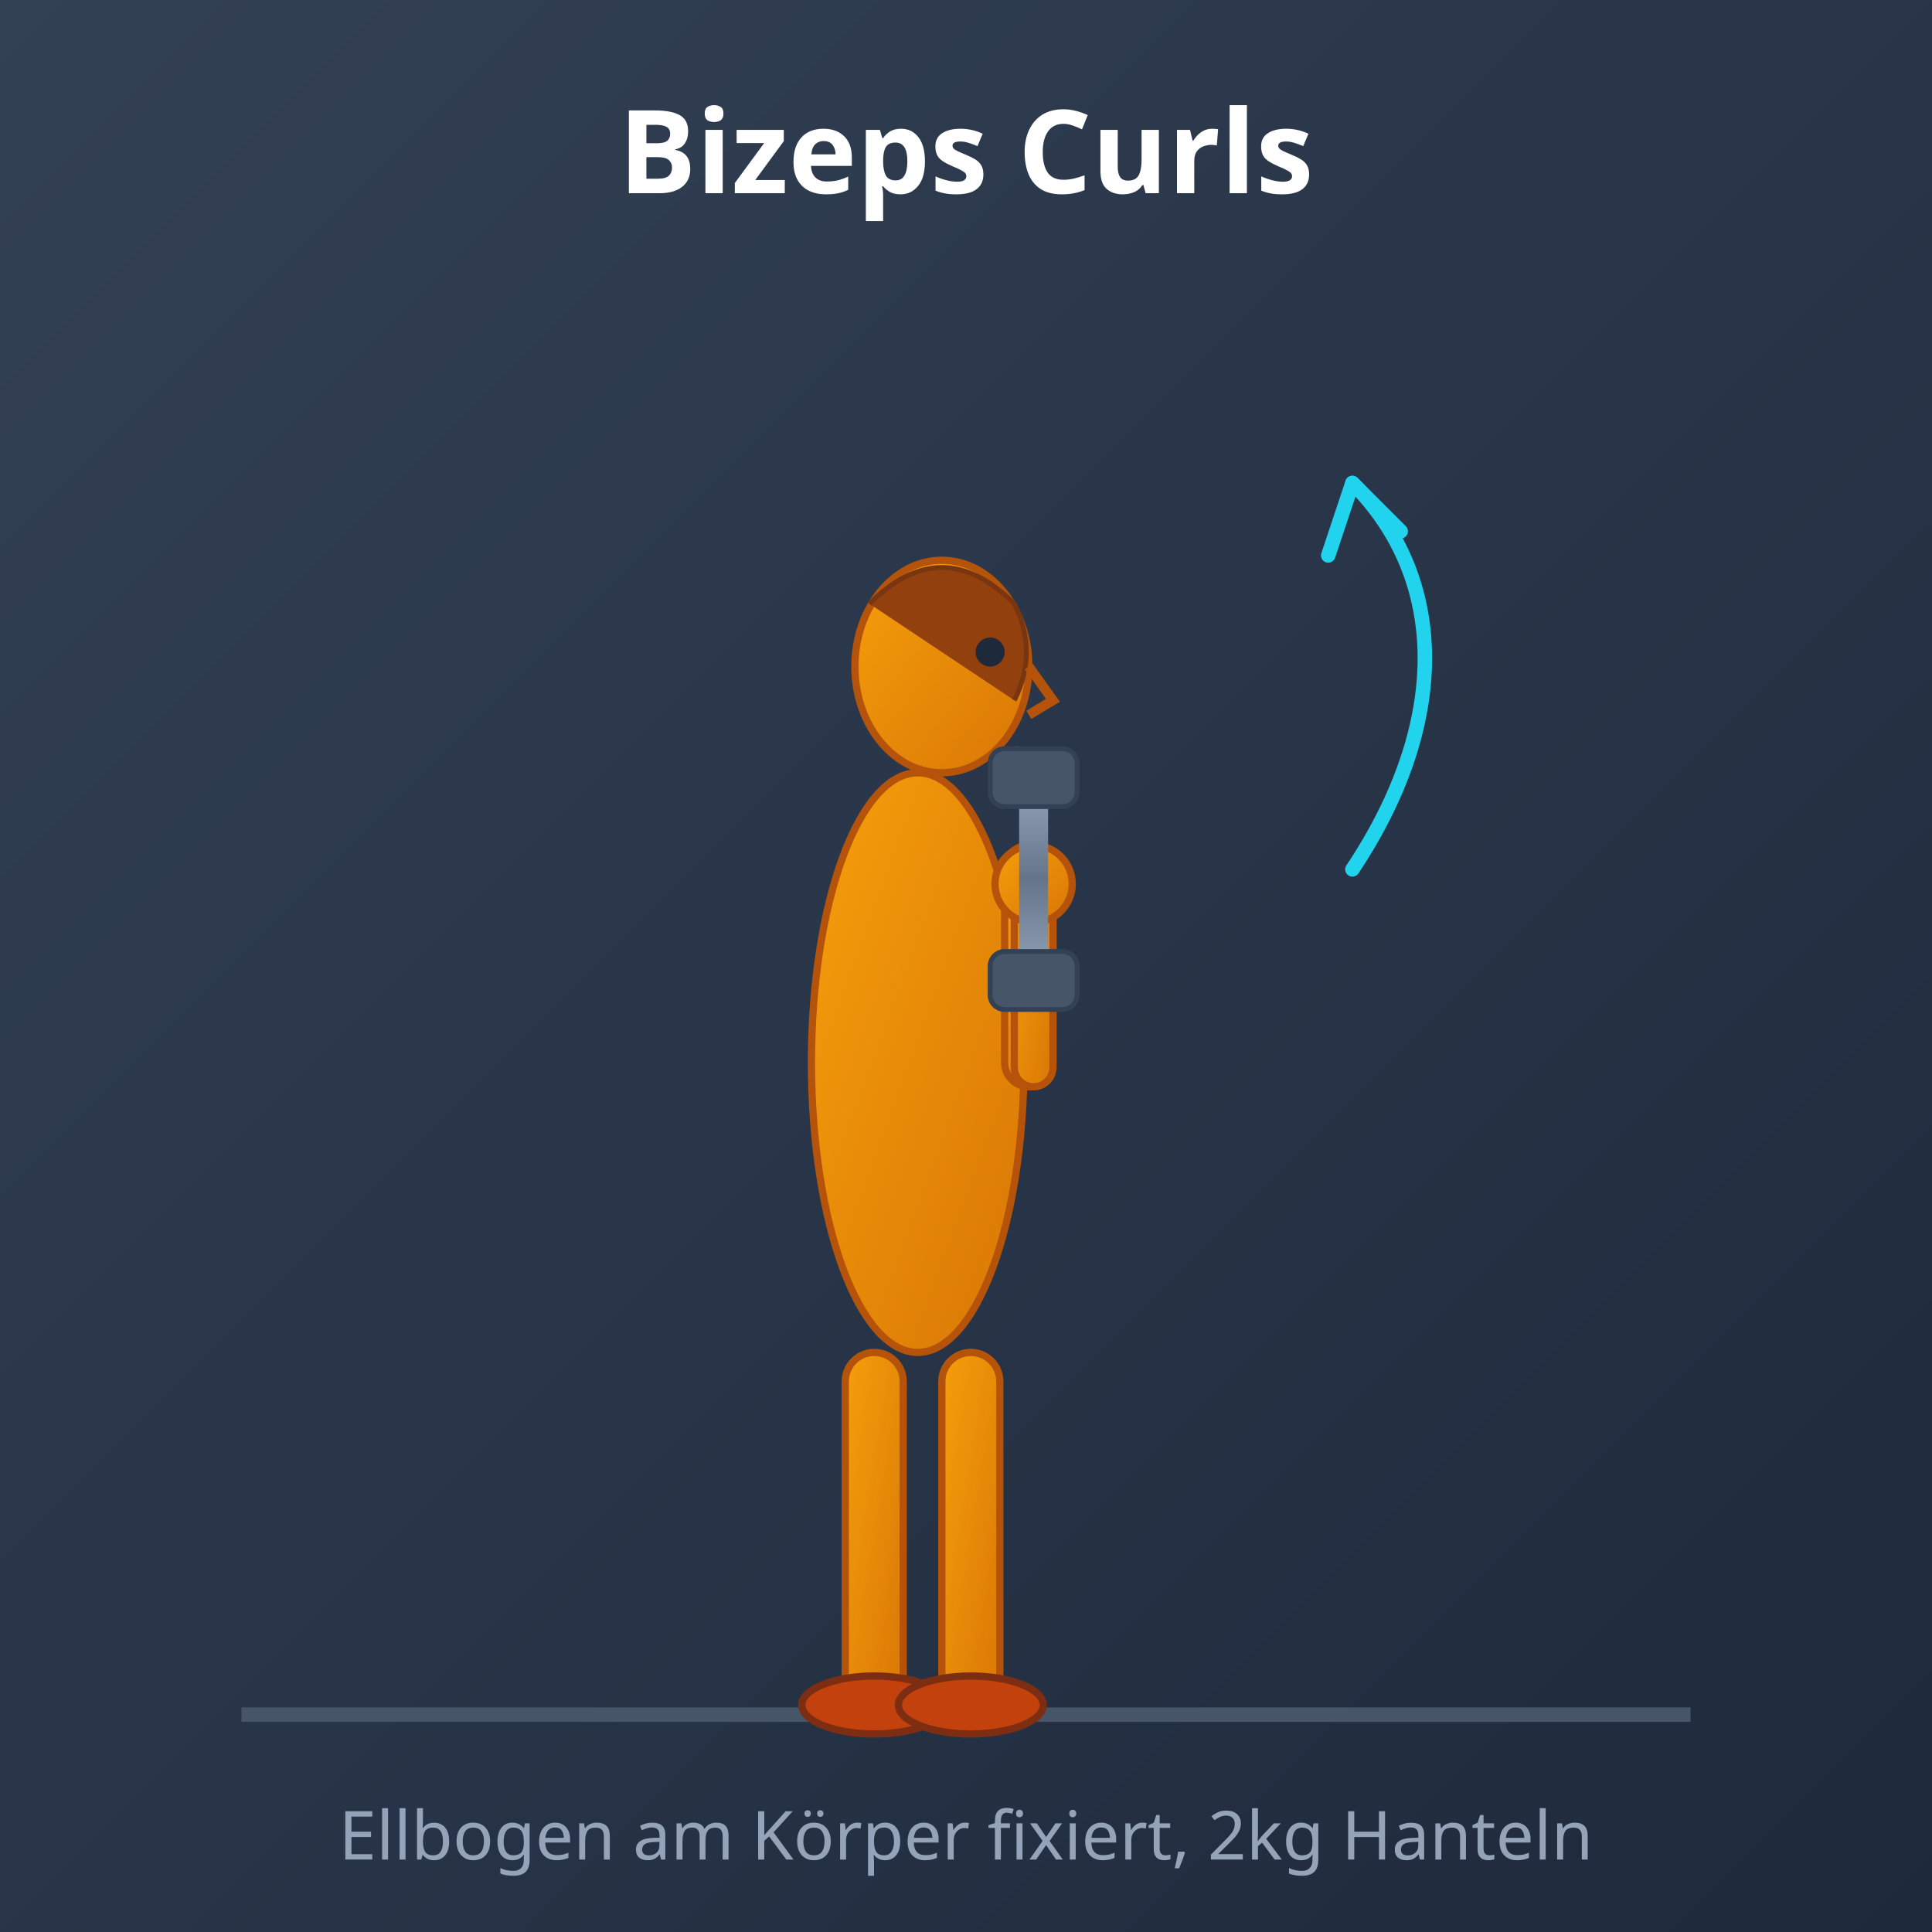
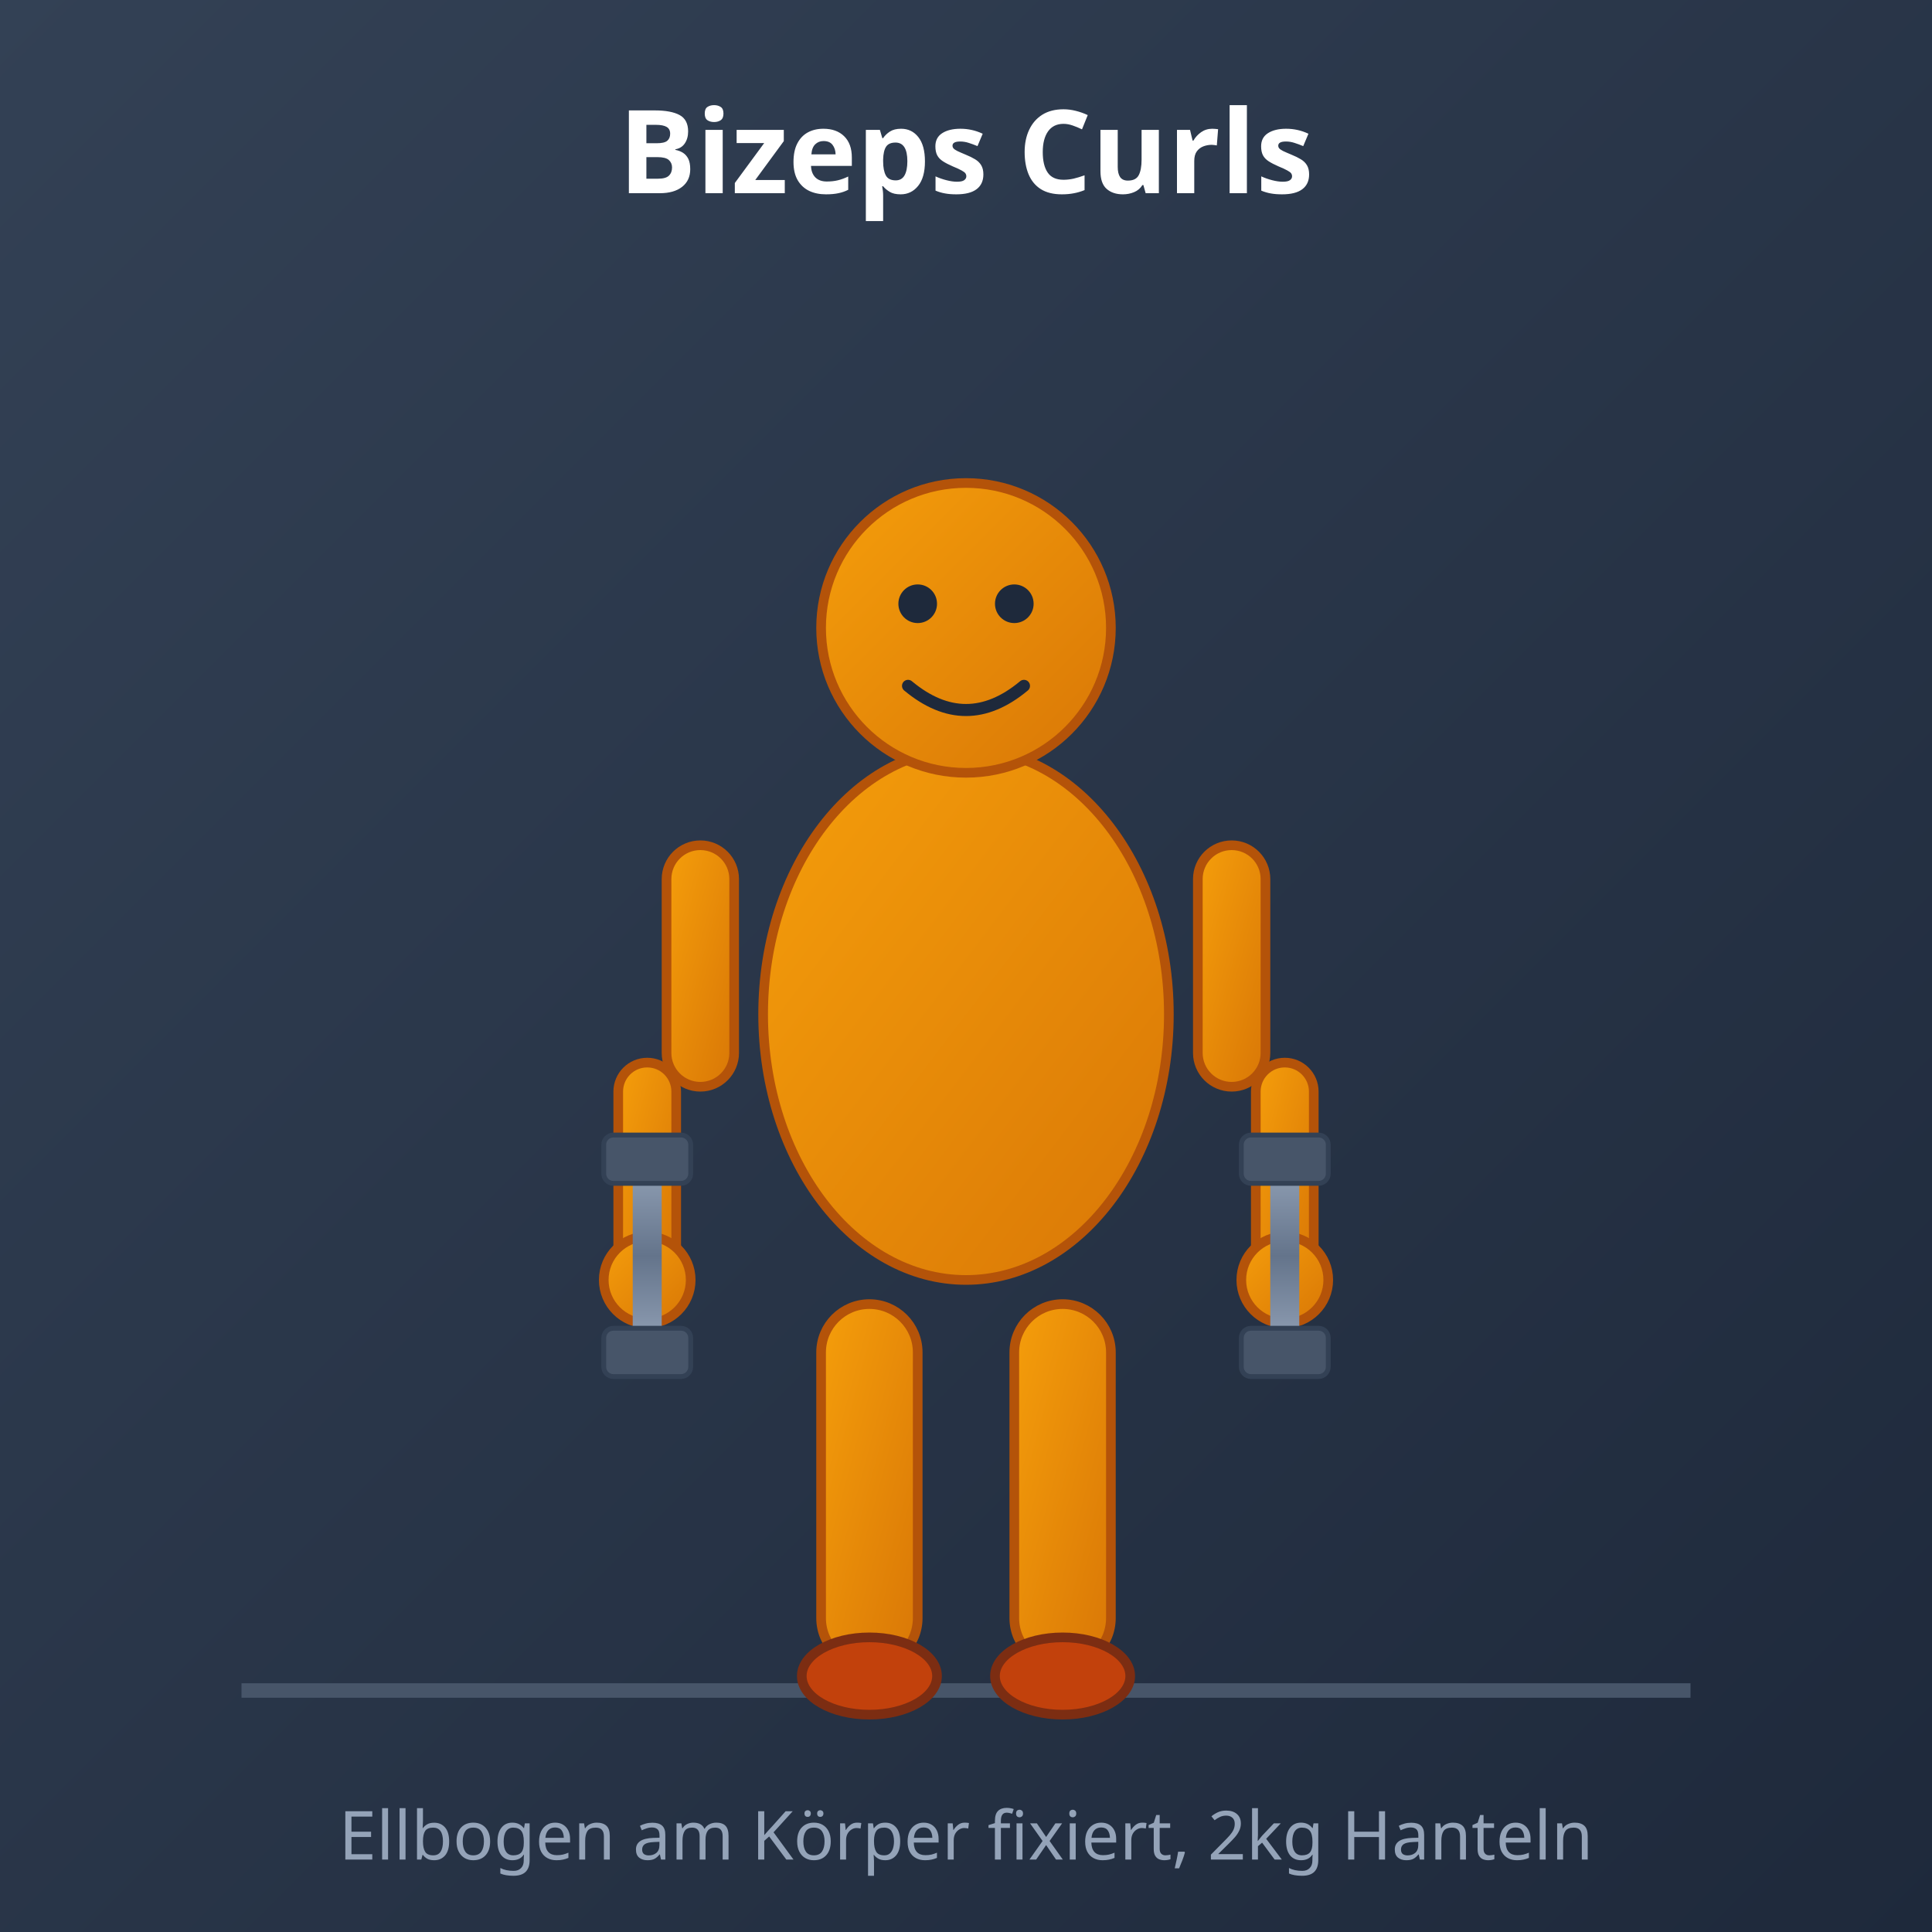
<svg xmlns="http://www.w3.org/2000/svg" width="400" height="400" viewBox="0 0 400 400">
  <defs>
-     <linearGradient id="bgBizepsH" x1="0%" y1="0%" x2="100%" y2="100%">
+     <linearGradient id="bgBizeps" x1="0%" y1="0%" x2="100%" y2="100%">
      <stop offset="0%" style="stop-color:#334155;stop-opacity:1" />
      <stop offset="100%" style="stop-color:#1e293b;stop-opacity:1" />
    </linearGradient>
-     <linearGradient id="bodyBizepsH" x1="0%" y1="0%" x2="100%" y2="100%">
+     <linearGradient id="bodyBizeps" x1="0%" y1="0%" x2="100%" y2="100%">
      <stop offset="0%" style="stop-color:#f59e0b;stop-opacity:1" />
      <stop offset="100%" style="stop-color:#d97706;stop-opacity:1" />
    </linearGradient>
-     <linearGradient id="dumbbellGrad" x1="0%" y1="0%" x2="0%" y2="100%">
+     <linearGradient id="dumbbellGradB" x1="0%" y1="0%" x2="0%" y2="100%">
      <stop offset="0%" style="stop-color:#94a3b8;stop-opacity:1" />
      <stop offset="50%" style="stop-color:#64748b;stop-opacity:1" />
      <stop offset="100%" style="stop-color:#94a3b8;stop-opacity:1" />
    </linearGradient>
  </defs>
-   <rect width="400" height="400" fill="url(#bgBizepsH)" />
+   <rect width="400" height="400" fill="url(#bgBizeps)" />
  <text x="200" y="40" font-family="system-ui" font-size="24" font-weight="bold" fill="#ffffff" text-anchor="middle">Bizeps Curls</text>
-   <line x1="50" y1="355" x2="350" y2="355" stroke="#475569" stroke-width="3" />
-   <rect x="175" y="280" width="12" height="75" rx="6" fill="url(#bodyBizepsH)" stroke="#b45309" stroke-width="1.5" />
-   <rect x="195" y="280" width="12" height="75" rx="6" fill="url(#bodyBizepsH)" stroke="#b45309" stroke-width="1.5" />
-   <ellipse cx="181" cy="353" rx="15" ry="6" fill="#c2410c" stroke="#7c2d12" stroke-width="1.5" />
-   <ellipse cx="201" cy="353" rx="15" ry="6" fill="#c2410c" stroke="#7c2d12" stroke-width="1.5" />
-   <ellipse cx="190" cy="220" rx="22" ry="60" fill="url(#bodyBizepsH)" stroke="#b45309" stroke-width="1.5" />
-   <ellipse cx="195" cy="138" rx="18" ry="22" fill="url(#bodyBizepsH)" stroke="#b45309" stroke-width="1.5" />
-   <path d="M 180 125 Q 195 110 210 125 Q 215 135 210 145" fill="#92400e" stroke="#78350f" stroke-width="1" />
-   <circle cx="205" cy="135" r="3" fill="#1e293b" />
-   <path d="M 213 138 L 218 145 L 213 148" stroke="#b45309" stroke-width="2" fill="none" />
-   <path d="M 210 155 Q 215 158 212 160" stroke="#92400e" stroke-width="1.5" fill="none" />
-   <rect x="208" y="175" width="10" height="50" rx="5" fill="url(#bodyBizepsH)" stroke="#b45309" stroke-width="1.5" />
+   <line x1="50" y1="350" x2="350" y2="350" stroke="#475569" stroke-width="3" />
+   <rect x="170" y="270" width="20" height="75" rx="10" fill="url(#bodyBizeps)" stroke="#b45309" stroke-width="2" />
+   <rect x="210" y="270" width="20" height="75" rx="10" fill="url(#bodyBizeps)" stroke="#b45309" stroke-width="2" />
+   <ellipse cx="180" cy="347" rx="14" ry="8" fill="#c2410c" stroke="#7c2d12" stroke-width="2" />
+   <ellipse cx="220" cy="347" rx="14" ry="8" fill="#c2410c" stroke="#7c2d12" stroke-width="2" />
+   <ellipse cx="200" cy="210" rx="42" ry="55" fill="url(#bodyBizeps)" stroke="#b45309" stroke-width="2" />
+   <circle cx="200" cy="130" r="30" fill="url(#bodyBizeps)" stroke="#b45309" stroke-width="2" />
+   <circle cx="190" cy="125" r="4" fill="#1e293b" />
+   <circle cx="210" cy="125" r="4" fill="#1e293b" />
+   <path d="M 188 142 Q 200 152 212 142" stroke="#1e293b" stroke-width="2.5" fill="none" stroke-linecap="round" />
+   <rect x="138" y="175" width="14" height="50" rx="7" fill="url(#bodyBizeps)" stroke="#b45309" stroke-width="2" />
+   <rect x="248" y="175" width="14" height="50" rx="7" fill="url(#bodyBizeps)" stroke="#b45309" stroke-width="2" />
  <g>
-     <rect x="210" y="180" width="8" height="45" rx="4" fill="url(#bodyBizepsH)" stroke="#b45309" stroke-width="1.5">
-       <animateTransform attributeName="transform" type="rotate" values="0 214 225; -130 214 225; 0 214 225" dur="2s" repeatCount="indefinite" />
+     <rect x="128" y="220" width="12" height="45" rx="6" fill="url(#bodyBizeps)" stroke="#b45309" stroke-width="2">
+       <animateTransform attributeName="transform" type="rotate" values="0 134 225; -120 134 225; 0 134 225" dur="2s" repeatCount="indefinite" />
    </rect>
-     <circle cx="214" cy="183" r="8" fill="url(#bodyBizepsH)" stroke="#b45309" stroke-width="1.5">
-       <animateTransform attributeName="transform" type="rotate" values="0 214 225; -130 214 225; 0 214 225" dur="2s" repeatCount="indefinite" />
+     <circle cx="134" cy="265" r="9" fill="url(#bodyBizeps)" stroke="#b45309" stroke-width="2">
+       <animateTransform attributeName="transform" type="rotate" values="0 134 225; -120 134 225; 0 134 225" dur="2s" repeatCount="indefinite" />
    </circle>
    <g>
-       <animateTransform attributeName="transform" type="rotate" values="0 214 225; -130 214 225; 0 214 225" dur="2s" repeatCount="indefinite" />
-       <rect x="211" y="162" width="6" height="40" rx="3" fill="url(#dumbbellGrad)" />
-       <rect x="205" y="155" width="18" height="12" rx="3" fill="#475569" stroke="#334155" stroke-width="1" />
-       <rect x="205" y="197" width="18" height="12" rx="3" fill="#475569" stroke="#334155" stroke-width="1" />
+       <animateTransform attributeName="transform" type="rotate" values="0 134 225; -120 134 225; 0 134 225" dur="2s" repeatCount="indefinite" />
+       <rect x="131" y="240" width="6" height="40" rx="3" fill="url(#dumbbellGradB)" />
+       <rect x="125" y="235" width="18" height="10" rx="2" fill="#475569" stroke="#334155" stroke-width="1" />
+       <rect x="125" y="275" width="18" height="10" rx="2" fill="#475569" stroke="#334155" stroke-width="1" />
    </g>
  </g>
-   <path d="M 280 180 C 300 150 300 120 280 100" stroke="#22d3ee" stroke-width="3" fill="none" stroke-linecap="round">
-     <animate attributeName="opacity" values="1;0.3;1" dur="2s" repeatCount="indefinite" />
-   </path>
-   <path d="M 280 100 L 275 115 M 280 100 L 290 110" stroke="#22d3ee" stroke-width="3" fill="none" stroke-linecap="round">
-     <animate attributeName="opacity" values="1;0.3;1" dur="2s" repeatCount="indefinite" />
-   </path>
+   <g>
+     <rect x="260" y="220" width="12" height="45" rx="6" fill="url(#bodyBizeps)" stroke="#b45309" stroke-width="2">
+       <animateTransform attributeName="transform" type="rotate" values="-120 266 225; 0 266 225; -120 266 225" dur="2s" repeatCount="indefinite" />
+     </rect>
+     <circle cx="266" cy="265" r="9" fill="url(#bodyBizeps)" stroke="#b45309" stroke-width="2">
+       <animateTransform attributeName="transform" type="rotate" values="-120 266 225; 0 266 225; -120 266 225" dur="2s" repeatCount="indefinite" />
+     </circle>
+     <g>
+       <animateTransform attributeName="transform" type="rotate" values="-120 266 225; 0 266 225; -120 266 225" dur="2s" repeatCount="indefinite" />
+       <rect x="263" y="240" width="6" height="40" rx="3" fill="url(#dumbbellGradB)" />
+       <rect x="257" y="235" width="18" height="10" rx="2" fill="#475569" stroke="#334155" stroke-width="1" />
+       <rect x="257" y="275" width="18" height="10" rx="2" fill="#475569" stroke="#334155" stroke-width="1" />
+     </g>
+   </g>
+   <circle cx="100" cy="160" r="3" fill="#fbbf24" opacity="0">
+     <animate attributeName="opacity" values="0;1;0" dur="2s" repeatCount="indefinite" />
+     <animate attributeName="r" values="2;4;2" dur="2s" repeatCount="indefinite" />
+   </circle>
+   <circle cx="300" cy="160" r="3" fill="#22d3ee" opacity="0">
+     <animate attributeName="opacity" values="0;1;0" dur="2s" begin="0.5s" repeatCount="indefinite" />
+     <animate attributeName="r" values="2;4;2" dur="2s" repeatCount="indefinite" />
+   </circle>
  <text x="200" y="385" font-family="system-ui" font-size="14" fill="#94a3b8" text-anchor="middle">Ellbogen am Körper fixiert, 2kg Hanteln</text>
</svg>
